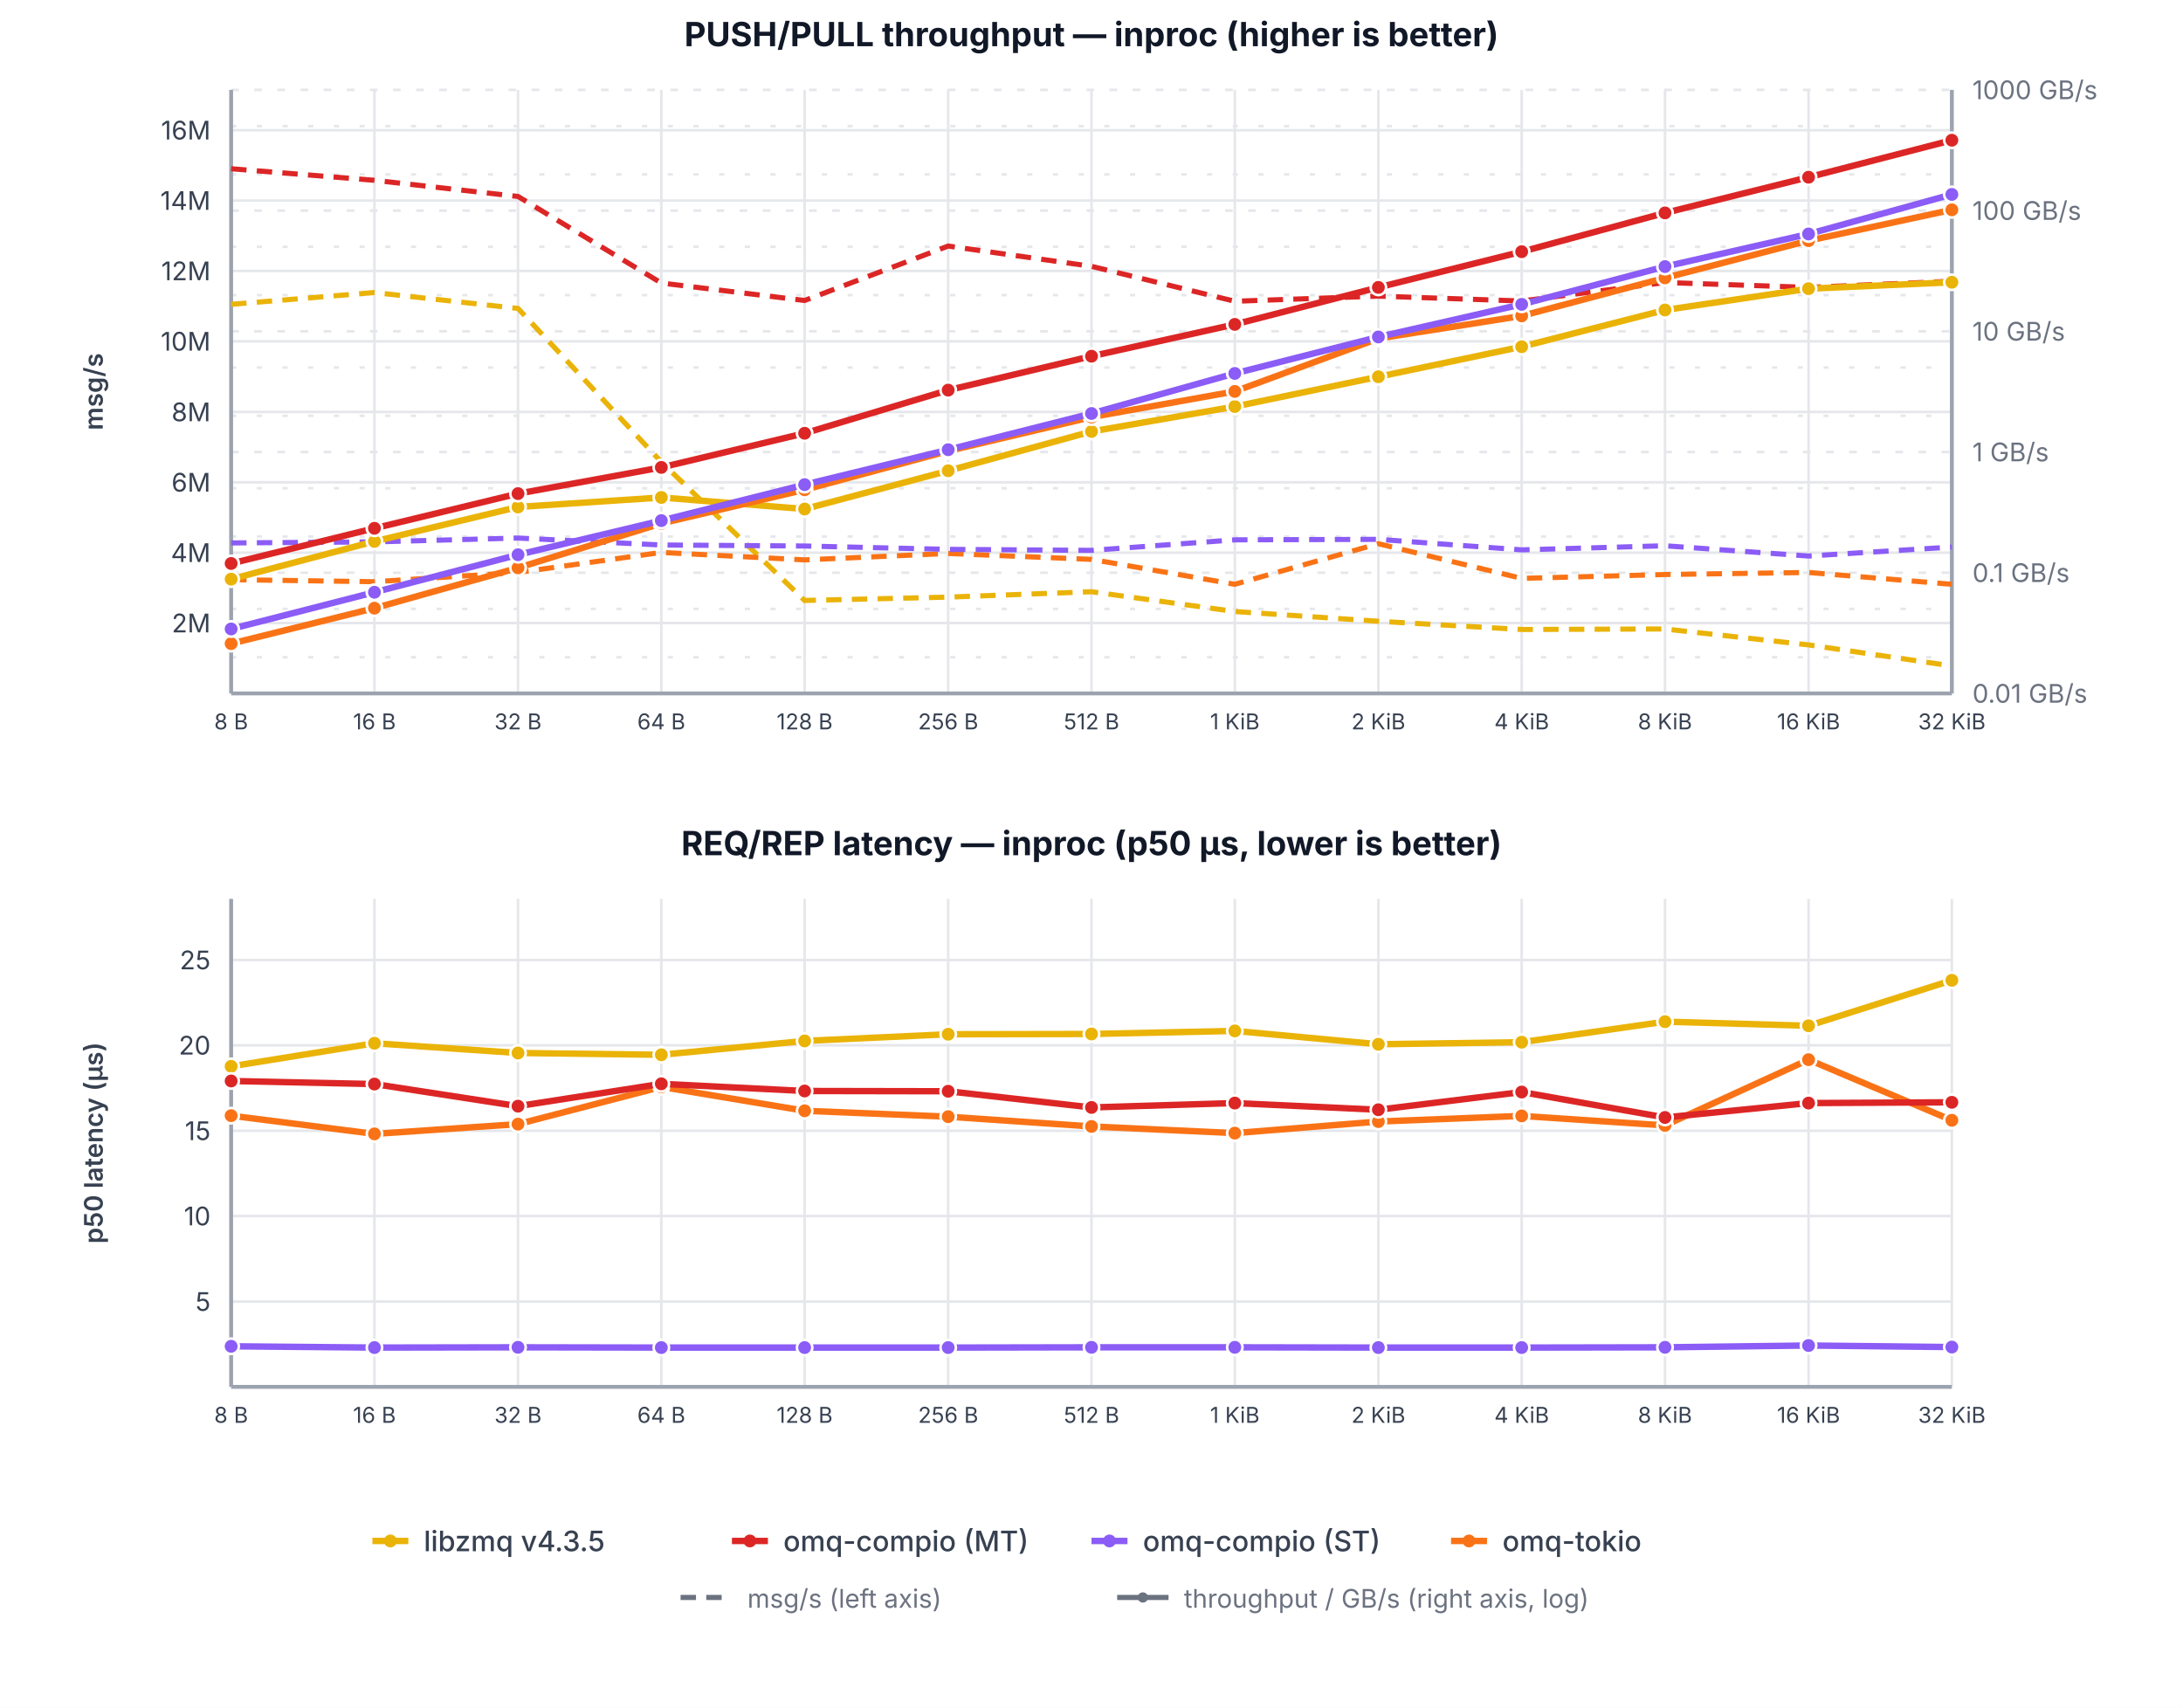
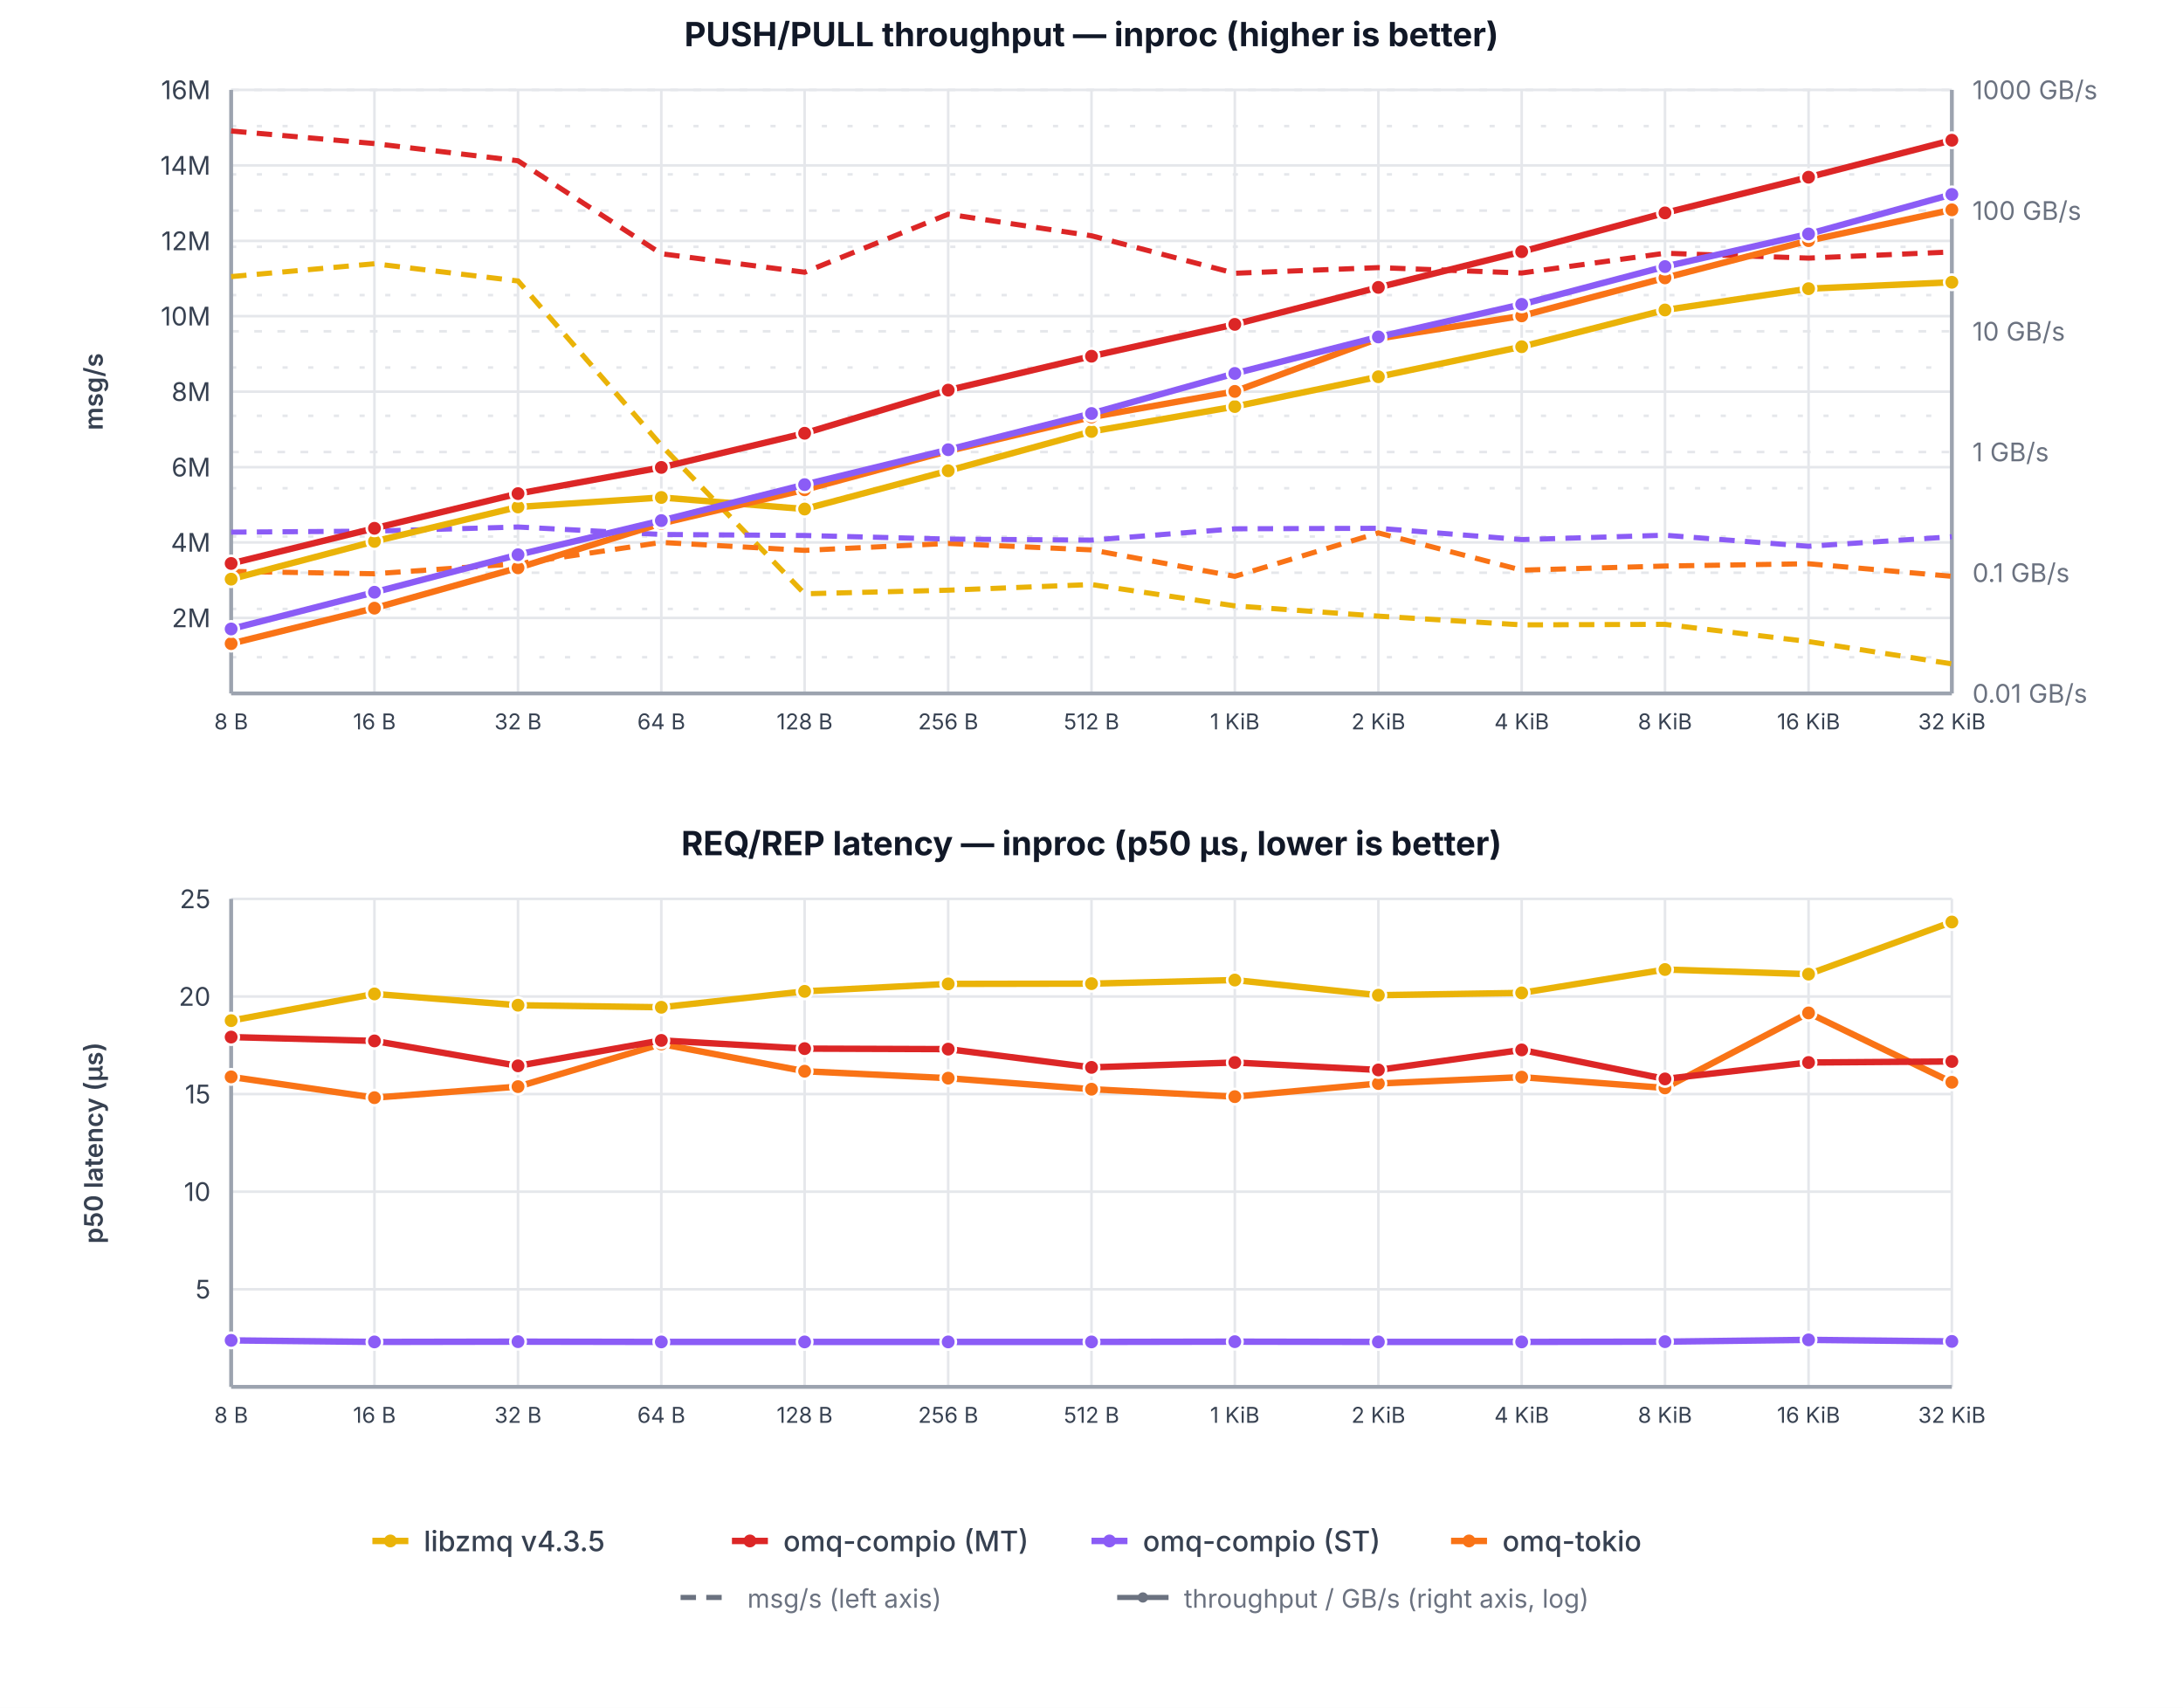
<svg xmlns="http://www.w3.org/2000/svg" viewBox="0 0 850 665" font-family="system-ui, -apple-system, sans-serif">
  <rect width="850" height="665" fill="white" />
  <text x="425.0" y="18.0" text-anchor="middle" fill="#111827" font-size="13" font-weight="700">PUSH/PULL throughput — inproc (higher is better)</text>
-   <line x1="90.0" y1="242.6" x2="760.0" y2="242.6" stroke="#e5e7eb" stroke-width="1" />
-   <text x="82.0" y="242.6" text-anchor="end" dominant-baseline="middle" fill="#374151" font-size="10">2M</text>
-   <line x1="90.0" y1="215.2" x2="760.0" y2="215.2" stroke="#e5e7eb" stroke-width="1" />
-   <text x="82.0" y="215.2" text-anchor="end" dominant-baseline="middle" fill="#374151" font-size="10">4M</text>
-   <line x1="90.0" y1="187.8" x2="760.0" y2="187.8" stroke="#e5e7eb" stroke-width="1" />
-   <text x="82.0" y="187.8" text-anchor="end" dominant-baseline="middle" fill="#374151" font-size="10">6M</text>
-   <line x1="90.0" y1="160.4" x2="760.0" y2="160.4" stroke="#e5e7eb" stroke-width="1" />
-   <text x="82.0" y="160.4" text-anchor="end" dominant-baseline="middle" fill="#374151" font-size="10">8M</text>
-   <line x1="90.0" y1="132.9" x2="760.0" y2="132.9" stroke="#e5e7eb" stroke-width="1" />
-   <text x="82.0" y="132.9" text-anchor="end" dominant-baseline="middle" fill="#374151" font-size="10">10M</text>
-   <line x1="90.0" y1="105.5" x2="760.0" y2="105.5" stroke="#e5e7eb" stroke-width="1" />
-   <text x="82.0" y="105.5" text-anchor="end" dominant-baseline="middle" fill="#374151" font-size="10">12M</text>
-   <line x1="90.0" y1="78.1" x2="760.0" y2="78.1" stroke="#e5e7eb" stroke-width="1" />
-   <text x="82.0" y="78.1" text-anchor="end" dominant-baseline="middle" fill="#374151" font-size="10">14M</text>
-   <line x1="90.0" y1="50.7" x2="760.0" y2="50.7" stroke="#e5e7eb" stroke-width="1" />
-   <text x="82.0" y="50.7" text-anchor="end" dominant-baseline="middle" fill="#374151" font-size="10">16M</text>
+   <line x1="90.0" y1="240.6" x2="760.0" y2="240.6" stroke="#e5e7eb" stroke-width="1" />
+   <text x="82.0" y="240.6" text-anchor="end" dominant-baseline="middle" fill="#374151" font-size="10">2M</text>
+   <line x1="90.0" y1="211.2" x2="760.0" y2="211.2" stroke="#e5e7eb" stroke-width="1" />
+   <text x="82.0" y="211.2" text-anchor="end" dominant-baseline="middle" fill="#374151" font-size="10">4M</text>
+   <line x1="90.0" y1="181.9" x2="760.0" y2="181.9" stroke="#e5e7eb" stroke-width="1" />
+   <text x="82.0" y="181.9" text-anchor="end" dominant-baseline="middle" fill="#374151" font-size="10">6M</text>
+   <line x1="90.0" y1="152.5" x2="760.0" y2="152.5" stroke="#e5e7eb" stroke-width="1" />
+   <text x="82.0" y="152.5" text-anchor="end" dominant-baseline="middle" fill="#374151" font-size="10">8M</text>
+   <line x1="90.0" y1="123.1" x2="760.0" y2="123.1" stroke="#e5e7eb" stroke-width="1" />
+   <text x="82.0" y="123.1" text-anchor="end" dominant-baseline="middle" fill="#374151" font-size="10">10M</text>
+   <line x1="90.0" y1="93.8" x2="760.0" y2="93.8" stroke="#e5e7eb" stroke-width="1" />
+   <text x="82.0" y="93.8" text-anchor="end" dominant-baseline="middle" fill="#374151" font-size="10">12M</text>
+   <line x1="90.0" y1="64.4" x2="760.0" y2="64.4" stroke="#e5e7eb" stroke-width="1" />
+   <text x="82.0" y="64.4" text-anchor="end" dominant-baseline="middle" fill="#374151" font-size="10">14M</text>
+   <line x1="90.0" y1="35.0" x2="760.0" y2="35.0" stroke="#e5e7eb" stroke-width="1" />
+   <text x="82.0" y="35.0" text-anchor="end" dominant-baseline="middle" fill="#374151" font-size="10">16M</text>
  <line x1="90.0" y1="270.0" x2="760.0" y2="270.0" stroke="#e5e7eb" stroke-width="1" stroke-dasharray="3,6" />
  <text x="768.0" y="270.0" text-anchor="start" dominant-baseline="middle" fill="#6b7280" font-size="10">0.01 GB/s</text>
  <line x1="90.0" y1="255.9" x2="760.0" y2="255.9" stroke="#e5e7eb" stroke-width="1" stroke-dasharray="2,8" />
  <line x1="90.0" y1="237.1" x2="760.0" y2="237.1" stroke="#e5e7eb" stroke-width="1" stroke-dasharray="2,8" />
  <line x1="90.0" y1="223.0" x2="760.0" y2="223.0" stroke="#e5e7eb" stroke-width="1" stroke-dasharray="3,6" />
  <text x="768.0" y="223.0" text-anchor="start" dominant-baseline="middle" fill="#6b7280" font-size="10">0.1 GB/s</text>
  <line x1="90.0" y1="208.9" x2="760.0" y2="208.9" stroke="#e5e7eb" stroke-width="1" stroke-dasharray="2,8" />
  <line x1="90.0" y1="190.1" x2="760.0" y2="190.1" stroke="#e5e7eb" stroke-width="1" stroke-dasharray="2,8" />
  <line x1="90.0" y1="176.0" x2="760.0" y2="176.0" stroke="#e5e7eb" stroke-width="1" stroke-dasharray="3,6" />
  <text x="768.0" y="176.0" text-anchor="start" dominant-baseline="middle" fill="#6b7280" font-size="10">1 GB/s</text>
  <line x1="90.0" y1="161.9" x2="760.0" y2="161.9" stroke="#e5e7eb" stroke-width="1" stroke-dasharray="2,8" />
  <line x1="90.0" y1="143.1" x2="760.0" y2="143.1" stroke="#e5e7eb" stroke-width="1" stroke-dasharray="2,8" />
  <line x1="90.0" y1="129.0" x2="760.0" y2="129.0" stroke="#e5e7eb" stroke-width="1" stroke-dasharray="3,6" />
  <text x="768.0" y="129.0" text-anchor="start" dominant-baseline="middle" fill="#6b7280" font-size="10">10 GB/s</text>
  <line x1="90.0" y1="114.9" x2="760.0" y2="114.9" stroke="#e5e7eb" stroke-width="1" stroke-dasharray="2,8" />
  <line x1="90.0" y1="96.1" x2="760.0" y2="96.1" stroke="#e5e7eb" stroke-width="1" stroke-dasharray="2,8" />
  <line x1="90.0" y1="82.0" x2="760.0" y2="82.0" stroke="#e5e7eb" stroke-width="1" stroke-dasharray="3,6" />
  <text x="768.0" y="82.0" text-anchor="start" dominant-baseline="middle" fill="#6b7280" font-size="10">100 GB/s</text>
  <line x1="90.0" y1="67.9" x2="760.0" y2="67.9" stroke="#e5e7eb" stroke-width="1" stroke-dasharray="2,8" />
  <line x1="90.0" y1="49.1" x2="760.0" y2="49.1" stroke="#e5e7eb" stroke-width="1" stroke-dasharray="2,8" />
  <line x1="90.0" y1="35.0" x2="760.0" y2="35.0" stroke="#e5e7eb" stroke-width="1" stroke-dasharray="3,6" />
  <text x="768.0" y="35.0" text-anchor="start" dominant-baseline="middle" fill="#6b7280" font-size="10">1000 GB/s</text>
  <line x1="90.0" y1="35.0" x2="90.0" y2="270.0" stroke="#e5e7eb" stroke-width="1" />
  <line x1="145.8" y1="35.0" x2="145.8" y2="270.0" stroke="#e5e7eb" stroke-width="1" />
  <line x1="201.7" y1="35.0" x2="201.7" y2="270.0" stroke="#e5e7eb" stroke-width="1" />
  <line x1="257.5" y1="35.0" x2="257.5" y2="270.0" stroke="#e5e7eb" stroke-width="1" />
  <line x1="313.3" y1="35.0" x2="313.3" y2="270.0" stroke="#e5e7eb" stroke-width="1" />
  <line x1="369.2" y1="35.0" x2="369.2" y2="270.0" stroke="#e5e7eb" stroke-width="1" />
  <line x1="425.0" y1="35.0" x2="425.0" y2="270.0" stroke="#e5e7eb" stroke-width="1" />
  <line x1="480.8" y1="35.0" x2="480.8" y2="270.0" stroke="#e5e7eb" stroke-width="1" />
  <line x1="536.7" y1="35.0" x2="536.7" y2="270.0" stroke="#e5e7eb" stroke-width="1" />
  <line x1="592.5" y1="35.0" x2="592.5" y2="270.0" stroke="#e5e7eb" stroke-width="1" />
  <line x1="648.3" y1="35.0" x2="648.3" y2="270.0" stroke="#e5e7eb" stroke-width="1" />
  <line x1="704.2" y1="35.0" x2="704.2" y2="270.0" stroke="#e5e7eb" stroke-width="1" />
  <line x1="760.0" y1="35.0" x2="760.0" y2="270.0" stroke="#e5e7eb" stroke-width="1" />
  <line x1="90.0" y1="35.0" x2="90.0" y2="270.0" stroke="#9ca3af" stroke-width="1.5" />
  <line x1="760.0" y1="35.0" x2="760.0" y2="270.0" stroke="#9ca3af" stroke-width="1.5" />
  <line x1="90.0" y1="270.0" x2="760.0" y2="270.0" stroke="#9ca3af" stroke-width="1.5" />
  <text x="40.0" y="152.5" text-anchor="middle" fill="#374151" font-size="10" font-weight="600" transform="rotate(-90,40.0,152.5)">msg/s</text>
-   <polyline points="90.0,118.5 145.8,113.9 201.7,120.1 257.5,179.9 313.3,233.8 369.2,232.5 425.0,230.4 480.8,238.1 536.7,241.9 592.5,245.1 648.3,244.9 704.2,251.1 760.0,259.3" fill="none" stroke="#eab308" stroke-width="2" stroke-dasharray="6,4" />
-   <polyline points="90.0,225.7 145.8,226.5 201.7,222.9 257.5,215.1 313.3,218.0 369.2,215.5 425.0,217.8 480.8,227.5 536.7,211.7 592.5,225.2 648.3,223.7 704.2,222.9 760.0,227.5" fill="none" stroke="#f97316" stroke-width="2" stroke-dasharray="6,4" />
-   <polyline points="90.0,211.4 145.8,211.0 201.7,209.5 257.5,212.2 313.3,212.6 369.2,213.9 425.0,214.3 480.8,210.2 536.7,210.0 592.5,214.1 648.3,212.5 704.2,216.5 760.0,213.0" fill="none" stroke="#8b5cf6" stroke-width="2" stroke-dasharray="6,4" />
-   <polyline points="90.0,65.7 145.8,70.2 201.7,76.5 257.5,110.2 313.3,117.0 369.2,95.8 425.0,103.7 480.8,117.3 536.7,115.3 592.5,117.2 648.3,110.0 704.2,111.9 760.0,109.5" fill="none" stroke="#dc2626" stroke-width="2" stroke-dasharray="6,4" />
+   <polyline points="90.0,107.7 145.8,102.7 201.7,109.4 257.5,173.4 313.3,231.2 369.2,229.8 425.0,227.6 480.8,235.9 536.7,239.9 592.5,243.3 648.3,243.1 704.2,249.8 760.0,258.5" fill="none" stroke="#eab308" stroke-width="2" stroke-dasharray="6,4" />
+   <polyline points="90.0,222.5 145.8,223.4 201.7,219.5 257.5,211.2 313.3,214.3 369.2,211.6 425.0,214.1 480.8,224.4 536.7,207.5 592.5,222.0 648.3,220.4 704.2,219.5 760.0,224.4" fill="none" stroke="#f97316" stroke-width="2" stroke-dasharray="6,4" />
+   <polyline points="90.0,207.2 145.8,206.8 201.7,205.2 257.5,208.1 313.3,208.5 369.2,209.9 425.0,210.3 480.8,205.9 536.7,205.7 592.5,210.1 648.3,208.4 704.2,212.7 760.0,209.0" fill="none" stroke="#8b5cf6" stroke-width="2" stroke-dasharray="6,4" />
+   <polyline points="90.0,51.0 145.8,55.9 201.7,62.6 257.5,98.8 313.3,106.0 369.2,83.4 425.0,91.8 480.8,106.4 536.7,104.2 592.5,106.3 648.3,98.6 704.2,100.5 760.0,98.1" fill="none" stroke="#dc2626" stroke-width="2" stroke-dasharray="6,4" />
  <polyline points="90.0,225.5 145.8,210.8 201.7,197.4 257.5,193.7 313.3,198.2 369.2,183.3 425.0,168.0 480.8,158.3 536.7,146.7 592.5,135.0 648.3,120.7 704.2,112.4 760.0,109.9" fill="none" stroke="#eab308" stroke-width="2.5" stroke-linecap="round" stroke-linejoin="round" />
  <circle cx="90.0" cy="225.5" r="3" fill="#eab308" stroke="white" stroke-width="1" />
  <circle cx="145.8" cy="210.8" r="3" fill="#eab308" stroke="white" stroke-width="1" />
  <circle cx="201.7" cy="197.4" r="3" fill="#eab308" stroke="white" stroke-width="1" />
  <circle cx="257.5" cy="193.7" r="3" fill="#eab308" stroke="white" stroke-width="1" />
  <circle cx="313.3" cy="198.2" r="3" fill="#eab308" stroke="white" stroke-width="1" />
  <circle cx="369.2" cy="183.3" r="3" fill="#eab308" stroke="white" stroke-width="1" />
  <circle cx="425.0" cy="168.0" r="3" fill="#eab308" stroke="white" stroke-width="1" />
  <circle cx="480.8" cy="158.3" r="3" fill="#eab308" stroke="white" stroke-width="1" />
  <circle cx="536.7" cy="146.7" r="3" fill="#eab308" stroke="white" stroke-width="1" />
  <circle cx="592.5" cy="135.0" r="3" fill="#eab308" stroke="white" stroke-width="1" />
  <circle cx="648.3" cy="120.7" r="3" fill="#eab308" stroke="white" stroke-width="1" />
  <circle cx="704.2" cy="112.4" r="3" fill="#eab308" stroke="white" stroke-width="1" />
  <circle cx="760.0" cy="109.9" r="3" fill="#eab308" stroke="white" stroke-width="1" />
  <polyline points="90.0,250.6 145.8,236.8 201.7,221.1 257.5,203.8 313.3,190.7 369.2,175.6 425.0,162.4 480.8,152.4 536.7,131.8 592.5,123.0 648.3,108.2 704.2,93.7 760.0,81.7" fill="none" stroke="#f97316" stroke-width="2.5" stroke-linecap="round" stroke-linejoin="round" />
  <circle cx="90.0" cy="250.6" r="3" fill="#f97316" stroke="white" stroke-width="1" />
  <circle cx="145.8" cy="236.8" r="3" fill="#f97316" stroke="white" stroke-width="1" />
  <circle cx="201.7" cy="221.1" r="3" fill="#f97316" stroke="white" stroke-width="1" />
  <circle cx="257.5" cy="203.8" r="3" fill="#f97316" stroke="white" stroke-width="1" />
  <circle cx="313.3" cy="190.7" r="3" fill="#f97316" stroke="white" stroke-width="1" />
  <circle cx="369.2" cy="175.6" r="3" fill="#f97316" stroke="white" stroke-width="1" />
  <circle cx="425.0" cy="162.4" r="3" fill="#f97316" stroke="white" stroke-width="1" />
  <circle cx="480.8" cy="152.4" r="3" fill="#f97316" stroke="white" stroke-width="1" />
  <circle cx="536.7" cy="131.8" r="3" fill="#f97316" stroke="white" stroke-width="1" />
  <circle cx="592.5" cy="123.0" r="3" fill="#f97316" stroke="white" stroke-width="1" />
  <circle cx="648.3" cy="108.2" r="3" fill="#f97316" stroke="white" stroke-width="1" />
  <circle cx="704.2" cy="93.7" r="3" fill="#f97316" stroke="white" stroke-width="1" />
  <circle cx="760.0" cy="81.7" r="3" fill="#f97316" stroke="white" stroke-width="1" />
  <polyline points="90.0,244.9 145.8,230.6 201.7,216.0 257.5,202.7 313.3,188.7 369.2,175.1 425.0,161.0 480.8,145.4 536.7,131.2 592.5,118.5 648.3,103.8 704.2,91.1 760.0,75.7" fill="none" stroke="#8b5cf6" stroke-width="2.5" stroke-linecap="round" stroke-linejoin="round" />
  <circle cx="90.0" cy="244.9" r="3" fill="#8b5cf6" stroke="white" stroke-width="1" />
  <circle cx="145.8" cy="230.6" r="3" fill="#8b5cf6" stroke="white" stroke-width="1" />
  <circle cx="201.7" cy="216.0" r="3" fill="#8b5cf6" stroke="white" stroke-width="1" />
  <circle cx="257.5" cy="202.7" r="3" fill="#8b5cf6" stroke="white" stroke-width="1" />
  <circle cx="313.3" cy="188.7" r="3" fill="#8b5cf6" stroke="white" stroke-width="1" />
  <circle cx="369.2" cy="175.1" r="3" fill="#8b5cf6" stroke="white" stroke-width="1" />
  <circle cx="425.0" cy="161.0" r="3" fill="#8b5cf6" stroke="white" stroke-width="1" />
  <circle cx="480.8" cy="145.4" r="3" fill="#8b5cf6" stroke="white" stroke-width="1" />
  <circle cx="536.7" cy="131.2" r="3" fill="#8b5cf6" stroke="white" stroke-width="1" />
  <circle cx="592.5" cy="118.5" r="3" fill="#8b5cf6" stroke="white" stroke-width="1" />
  <circle cx="648.3" cy="103.8" r="3" fill="#8b5cf6" stroke="white" stroke-width="1" />
  <circle cx="704.2" cy="91.1" r="3" fill="#8b5cf6" stroke="white" stroke-width="1" />
  <circle cx="760.0" cy="75.7" r="3" fill="#8b5cf6" stroke="white" stroke-width="1" />
  <polyline points="90.0,219.4 145.8,205.7 201.7,192.2 257.5,182.0 313.3,168.7 369.2,151.9 425.0,138.7 480.8,126.3 536.7,111.9 592.5,98.0 648.3,82.9 704.2,69.0 760.0,54.6" fill="none" stroke="#dc2626" stroke-width="2.5" stroke-linecap="round" stroke-linejoin="round" />
  <circle cx="90.0" cy="219.4" r="3" fill="#dc2626" stroke="white" stroke-width="1" />
  <circle cx="145.8" cy="205.7" r="3" fill="#dc2626" stroke="white" stroke-width="1" />
  <circle cx="201.7" cy="192.2" r="3" fill="#dc2626" stroke="white" stroke-width="1" />
  <circle cx="257.5" cy="182.0" r="3" fill="#dc2626" stroke="white" stroke-width="1" />
  <circle cx="313.3" cy="168.7" r="3" fill="#dc2626" stroke="white" stroke-width="1" />
  <circle cx="369.2" cy="151.9" r="3" fill="#dc2626" stroke="white" stroke-width="1" />
  <circle cx="425.0" cy="138.7" r="3" fill="#dc2626" stroke="white" stroke-width="1" />
  <circle cx="480.8" cy="126.3" r="3" fill="#dc2626" stroke="white" stroke-width="1" />
  <circle cx="536.7" cy="111.9" r="3" fill="#dc2626" stroke="white" stroke-width="1" />
  <circle cx="592.5" cy="98.0" r="3" fill="#dc2626" stroke="white" stroke-width="1" />
  <circle cx="648.3" cy="82.9" r="3" fill="#dc2626" stroke="white" stroke-width="1" />
  <circle cx="704.2" cy="69.0" r="3" fill="#dc2626" stroke="white" stroke-width="1" />
  <circle cx="760.0" cy="54.6" r="3" fill="#dc2626" stroke="white" stroke-width="1" />
  <text x="90.0" y="284.0" text-anchor="middle" fill="#374151" font-size="8.5">8 B</text>
  <text x="145.8" y="284.0" text-anchor="middle" fill="#374151" font-size="8.5">16 B</text>
  <text x="201.7" y="284.0" text-anchor="middle" fill="#374151" font-size="8.5">32 B</text>
  <text x="257.5" y="284.0" text-anchor="middle" fill="#374151" font-size="8.5">64 B</text>
  <text x="313.3" y="284.0" text-anchor="middle" fill="#374151" font-size="8.5">128 B</text>
  <text x="369.2" y="284.0" text-anchor="middle" fill="#374151" font-size="8.5">256 B</text>
  <text x="425.0" y="284.0" text-anchor="middle" fill="#374151" font-size="8.5">512 B</text>
  <text x="480.8" y="284.0" text-anchor="middle" fill="#374151" font-size="8.5">1 KiB</text>
  <text x="536.7" y="284.0" text-anchor="middle" fill="#374151" font-size="8.5">2 KiB</text>
  <text x="592.5" y="284.0" text-anchor="middle" fill="#374151" font-size="8.5">4 KiB</text>
  <text x="648.3" y="284.0" text-anchor="middle" fill="#374151" font-size="8.5">8 KiB</text>
  <text x="704.2" y="284.0" text-anchor="middle" fill="#374151" font-size="8.5">16 KiB</text>
  <text x="760.0" y="284.0" text-anchor="middle" fill="#374151" font-size="8.5">32 KiB</text>
  <text x="425.0" y="333.0" text-anchor="middle" fill="#111827" font-size="13" font-weight="700">REQ/REP latency — inproc (p50 µs, lower is better)</text>
-   <line x1="90.0" y1="506.8" x2="760.0" y2="506.8" stroke="#e5e7eb" stroke-width="1" />
-   <text x="82.0" y="506.8" text-anchor="end" dominant-baseline="middle" fill="#374151" font-size="10">5</text>
-   <line x1="90.0" y1="473.5" x2="760.0" y2="473.5" stroke="#e5e7eb" stroke-width="1" />
-   <text x="82.0" y="473.5" text-anchor="end" dominant-baseline="middle" fill="#374151" font-size="10">10</text>
-   <line x1="90.0" y1="440.3" x2="760.0" y2="440.3" stroke="#e5e7eb" stroke-width="1" />
-   <text x="82.0" y="440.3" text-anchor="end" dominant-baseline="middle" fill="#374151" font-size="10">15</text>
-   <line x1="90.0" y1="407.0" x2="760.0" y2="407.0" stroke="#e5e7eb" stroke-width="1" />
-   <text x="82.0" y="407.0" text-anchor="end" dominant-baseline="middle" fill="#374151" font-size="10">20</text>
-   <line x1="90.0" y1="373.8" x2="760.0" y2="373.8" stroke="#e5e7eb" stroke-width="1" />
-   <text x="82.0" y="373.8" text-anchor="end" dominant-baseline="middle" fill="#374151" font-size="10">25</text>
+   <line x1="90.0" y1="502.0" x2="760.0" y2="502.0" stroke="#e5e7eb" stroke-width="1" />
+   <text x="82.0" y="502.0" text-anchor="end" dominant-baseline="middle" fill="#374151" font-size="10">5</text>
+   <line x1="90.0" y1="464.0" x2="760.0" y2="464.0" stroke="#e5e7eb" stroke-width="1" />
+   <text x="82.0" y="464.0" text-anchor="end" dominant-baseline="middle" fill="#374151" font-size="10">10</text>
+   <line x1="90.0" y1="426.0" x2="760.0" y2="426.0" stroke="#e5e7eb" stroke-width="1" />
+   <text x="82.0" y="426.0" text-anchor="end" dominant-baseline="middle" fill="#374151" font-size="10">15</text>
+   <line x1="90.0" y1="388.0" x2="760.0" y2="388.0" stroke="#e5e7eb" stroke-width="1" />
+   <text x="82.0" y="388.0" text-anchor="end" dominant-baseline="middle" fill="#374151" font-size="10">20</text>
+   <line x1="90.0" y1="350.0" x2="760.0" y2="350.0" stroke="#e5e7eb" stroke-width="1" />
+   <text x="82.0" y="350.0" text-anchor="end" dominant-baseline="middle" fill="#374151" font-size="10">25</text>
  <line x1="90.0" y1="350.0" x2="90.0" y2="540.0" stroke="#e5e7eb" stroke-width="1" />
  <line x1="145.8" y1="350.0" x2="145.8" y2="540.0" stroke="#e5e7eb" stroke-width="1" />
  <line x1="201.7" y1="350.0" x2="201.7" y2="540.0" stroke="#e5e7eb" stroke-width="1" />
  <line x1="257.5" y1="350.0" x2="257.5" y2="540.0" stroke="#e5e7eb" stroke-width="1" />
  <line x1="313.3" y1="350.0" x2="313.3" y2="540.0" stroke="#e5e7eb" stroke-width="1" />
  <line x1="369.2" y1="350.0" x2="369.2" y2="540.0" stroke="#e5e7eb" stroke-width="1" />
  <line x1="425.0" y1="350.0" x2="425.0" y2="540.0" stroke="#e5e7eb" stroke-width="1" />
  <line x1="480.8" y1="350.0" x2="480.8" y2="540.0" stroke="#e5e7eb" stroke-width="1" />
  <line x1="536.7" y1="350.0" x2="536.7" y2="540.0" stroke="#e5e7eb" stroke-width="1" />
  <line x1="592.5" y1="350.0" x2="592.5" y2="540.0" stroke="#e5e7eb" stroke-width="1" />
  <line x1="648.3" y1="350.0" x2="648.3" y2="540.0" stroke="#e5e7eb" stroke-width="1" />
  <line x1="704.2" y1="350.0" x2="704.2" y2="540.0" stroke="#e5e7eb" stroke-width="1" />
  <line x1="760.0" y1="350.0" x2="760.0" y2="540.0" stroke="#e5e7eb" stroke-width="1" />
  <line x1="90.0" y1="350.0" x2="90.0" y2="540.0" stroke="#9ca3af" stroke-width="1.5" />
  <line x1="90.0" y1="540.0" x2="760.0" y2="540.0" stroke="#9ca3af" stroke-width="1.5" />
  <text x="40.0" y="445.0" text-anchor="middle" fill="#374151" font-size="10" font-weight="600" transform="rotate(-90,40.0,445.0)">p50 latency (µs)</text>
-   <polyline points="90.0,415.2 145.8,406.2 201.7,410.0 257.5,410.7 313.3,405.3 369.2,402.7 425.0,402.6 480.8,401.4 536.7,406.6 592.5,405.8 648.3,397.8 704.2,399.4 760.0,381.7" fill="none" stroke="#eab308" stroke-width="2.5" stroke-linecap="round" stroke-linejoin="round" />
-   <circle cx="90.0" cy="415.2" r="3" fill="#eab308" stroke="white" stroke-width="1" />
-   <circle cx="145.8" cy="406.2" r="3" fill="#eab308" stroke="white" stroke-width="1" />
-   <circle cx="201.7" cy="410.0" r="3" fill="#eab308" stroke="white" stroke-width="1" />
-   <circle cx="257.5" cy="410.7" r="3" fill="#eab308" stroke="white" stroke-width="1" />
-   <circle cx="313.3" cy="405.3" r="3" fill="#eab308" stroke="white" stroke-width="1" />
-   <circle cx="369.2" cy="402.7" r="3" fill="#eab308" stroke="white" stroke-width="1" />
-   <circle cx="425.0" cy="402.6" r="3" fill="#eab308" stroke="white" stroke-width="1" />
-   <circle cx="480.8" cy="401.4" r="3" fill="#eab308" stroke="white" stroke-width="1" />
-   <circle cx="536.7" cy="406.6" r="3" fill="#eab308" stroke="white" stroke-width="1" />
-   <circle cx="592.5" cy="405.8" r="3" fill="#eab308" stroke="white" stroke-width="1" />
-   <circle cx="648.3" cy="397.8" r="3" fill="#eab308" stroke="white" stroke-width="1" />
-   <circle cx="704.2" cy="399.4" r="3" fill="#eab308" stroke="white" stroke-width="1" />
-   <circle cx="760.0" cy="381.7" r="3" fill="#eab308" stroke="white" stroke-width="1" />
-   <polyline points="90.0,434.4 145.8,441.5 201.7,437.7 257.5,423.2 313.3,432.5 369.2,434.8 425.0,438.6 480.8,441.2 536.7,436.7 592.5,434.5 648.3,438.2 704.2,412.6 760.0,436.2" fill="none" stroke="#f97316" stroke-width="2.5" stroke-linecap="round" stroke-linejoin="round" />
-   <circle cx="90.0" cy="434.4" r="3" fill="#f97316" stroke="white" stroke-width="1" />
-   <circle cx="145.8" cy="441.5" r="3" fill="#f97316" stroke="white" stroke-width="1" />
-   <circle cx="201.7" cy="437.7" r="3" fill="#f97316" stroke="white" stroke-width="1" />
-   <circle cx="257.5" cy="423.2" r="3" fill="#f97316" stroke="white" stroke-width="1" />
-   <circle cx="313.3" cy="432.5" r="3" fill="#f97316" stroke="white" stroke-width="1" />
-   <circle cx="369.2" cy="434.8" r="3" fill="#f97316" stroke="white" stroke-width="1" />
-   <circle cx="425.0" cy="438.6" r="3" fill="#f97316" stroke="white" stroke-width="1" />
-   <circle cx="480.8" cy="441.2" r="3" fill="#f97316" stroke="white" stroke-width="1" />
-   <circle cx="536.7" cy="436.7" r="3" fill="#f97316" stroke="white" stroke-width="1" />
-   <circle cx="592.5" cy="434.5" r="3" fill="#f97316" stroke="white" stroke-width="1" />
-   <circle cx="648.3" cy="438.2" r="3" fill="#f97316" stroke="white" stroke-width="1" />
-   <circle cx="704.2" cy="412.6" r="3" fill="#f97316" stroke="white" stroke-width="1" />
-   <circle cx="760.0" cy="436.2" r="3" fill="#f97316" stroke="white" stroke-width="1" />
-   <polyline points="90.0,524.2 145.8,524.7 201.7,524.6 257.5,524.7 313.3,524.7 369.2,524.7 425.0,524.6 480.8,524.6 536.7,524.7 592.5,524.7 648.3,524.6 704.2,523.9 760.0,524.5" fill="none" stroke="#8b5cf6" stroke-width="2.5" stroke-linecap="round" stroke-linejoin="round" />
-   <circle cx="90.0" cy="524.2" r="3" fill="#8b5cf6" stroke="white" stroke-width="1" />
-   <circle cx="145.8" cy="524.7" r="3" fill="#8b5cf6" stroke="white" stroke-width="1" />
-   <circle cx="201.7" cy="524.6" r="3" fill="#8b5cf6" stroke="white" stroke-width="1" />
-   <circle cx="257.5" cy="524.7" r="3" fill="#8b5cf6" stroke="white" stroke-width="1" />
-   <circle cx="313.3" cy="524.7" r="3" fill="#8b5cf6" stroke="white" stroke-width="1" />
-   <circle cx="369.2" cy="524.7" r="3" fill="#8b5cf6" stroke="white" stroke-width="1" />
-   <circle cx="425.0" cy="524.6" r="3" fill="#8b5cf6" stroke="white" stroke-width="1" />
-   <circle cx="480.8" cy="524.6" r="3" fill="#8b5cf6" stroke="white" stroke-width="1" />
-   <circle cx="536.7" cy="524.7" r="3" fill="#8b5cf6" stroke="white" stroke-width="1" />
-   <circle cx="592.5" cy="524.7" r="3" fill="#8b5cf6" stroke="white" stroke-width="1" />
-   <circle cx="648.3" cy="524.6" r="3" fill="#8b5cf6" stroke="white" stroke-width="1" />
-   <circle cx="704.2" cy="523.9" r="3" fill="#8b5cf6" stroke="white" stroke-width="1" />
-   <circle cx="760.0" cy="524.5" r="3" fill="#8b5cf6" stroke="white" stroke-width="1" />
-   <polyline points="90.0,420.9 145.8,422.1 201.7,430.7 257.5,422.0 313.3,424.8 369.2,424.9 425.0,431.2 480.8,429.5 536.7,432.1 592.5,425.2 648.3,435.1 704.2,429.5 760.0,429.2" fill="none" stroke="#dc2626" stroke-width="2.5" stroke-linecap="round" stroke-linejoin="round" />
-   <circle cx="90.0" cy="420.9" r="3" fill="#dc2626" stroke="white" stroke-width="1" />
-   <circle cx="145.8" cy="422.1" r="3" fill="#dc2626" stroke="white" stroke-width="1" />
-   <circle cx="201.7" cy="430.7" r="3" fill="#dc2626" stroke="white" stroke-width="1" />
-   <circle cx="257.5" cy="422.0" r="3" fill="#dc2626" stroke="white" stroke-width="1" />
-   <circle cx="313.3" cy="424.8" r="3" fill="#dc2626" stroke="white" stroke-width="1" />
-   <circle cx="369.2" cy="424.9" r="3" fill="#dc2626" stroke="white" stroke-width="1" />
-   <circle cx="425.0" cy="431.2" r="3" fill="#dc2626" stroke="white" stroke-width="1" />
-   <circle cx="480.8" cy="429.5" r="3" fill="#dc2626" stroke="white" stroke-width="1" />
-   <circle cx="536.7" cy="432.1" r="3" fill="#dc2626" stroke="white" stroke-width="1" />
-   <circle cx="592.5" cy="425.2" r="3" fill="#dc2626" stroke="white" stroke-width="1" />
-   <circle cx="648.3" cy="435.1" r="3" fill="#dc2626" stroke="white" stroke-width="1" />
-   <circle cx="704.2" cy="429.5" r="3" fill="#dc2626" stroke="white" stroke-width="1" />
-   <circle cx="760.0" cy="429.2" r="3" fill="#dc2626" stroke="white" stroke-width="1" />
+   <polyline points="90.0,397.4 145.8,387.0 201.7,391.4 257.5,392.2 313.3,386.0 369.2,383.1 425.0,383.0 480.8,381.6 536.7,387.5 592.5,386.6 648.3,377.5 704.2,379.3 760.0,359.0" fill="none" stroke="#eab308" stroke-width="2.5" stroke-linecap="round" stroke-linejoin="round" />
+   <circle cx="90.0" cy="397.4" r="3" fill="#eab308" stroke="white" stroke-width="1" />
+   <circle cx="145.8" cy="387.0" r="3" fill="#eab308" stroke="white" stroke-width="1" />
+   <circle cx="201.7" cy="391.4" r="3" fill="#eab308" stroke="white" stroke-width="1" />
+   <circle cx="257.5" cy="392.2" r="3" fill="#eab308" stroke="white" stroke-width="1" />
+   <circle cx="313.3" cy="386.0" r="3" fill="#eab308" stroke="white" stroke-width="1" />
+   <circle cx="369.2" cy="383.1" r="3" fill="#eab308" stroke="white" stroke-width="1" />
+   <circle cx="425.0" cy="383.0" r="3" fill="#eab308" stroke="white" stroke-width="1" />
+   <circle cx="480.8" cy="381.6" r="3" fill="#eab308" stroke="white" stroke-width="1" />
+   <circle cx="536.7" cy="387.5" r="3" fill="#eab308" stroke="white" stroke-width="1" />
+   <circle cx="592.5" cy="386.6" r="3" fill="#eab308" stroke="white" stroke-width="1" />
+   <circle cx="648.3" cy="377.5" r="3" fill="#eab308" stroke="white" stroke-width="1" />
+   <circle cx="704.2" cy="379.3" r="3" fill="#eab308" stroke="white" stroke-width="1" />
+   <circle cx="760.0" cy="359.0" r="3" fill="#eab308" stroke="white" stroke-width="1" />
+   <polyline points="90.0,419.3 145.8,427.4 201.7,423.1 257.5,406.5 313.3,417.1 369.2,419.8 425.0,424.1 480.8,427.0 536.7,421.9 592.5,419.4 648.3,423.6 704.2,394.4 760.0,421.4" fill="none" stroke="#f97316" stroke-width="2.5" stroke-linecap="round" stroke-linejoin="round" />
+   <circle cx="90.0" cy="419.3" r="3" fill="#f97316" stroke="white" stroke-width="1" />
+   <circle cx="145.8" cy="427.4" r="3" fill="#f97316" stroke="white" stroke-width="1" />
+   <circle cx="201.7" cy="423.1" r="3" fill="#f97316" stroke="white" stroke-width="1" />
+   <circle cx="257.5" cy="406.5" r="3" fill="#f97316" stroke="white" stroke-width="1" />
+   <circle cx="313.3" cy="417.1" r="3" fill="#f97316" stroke="white" stroke-width="1" />
+   <circle cx="369.2" cy="419.8" r="3" fill="#f97316" stroke="white" stroke-width="1" />
+   <circle cx="425.0" cy="424.1" r="3" fill="#f97316" stroke="white" stroke-width="1" />
+   <circle cx="480.8" cy="427.0" r="3" fill="#f97316" stroke="white" stroke-width="1" />
+   <circle cx="536.7" cy="421.9" r="3" fill="#f97316" stroke="white" stroke-width="1" />
+   <circle cx="592.5" cy="419.4" r="3" fill="#f97316" stroke="white" stroke-width="1" />
+   <circle cx="648.3" cy="423.6" r="3" fill="#f97316" stroke="white" stroke-width="1" />
+   <circle cx="704.2" cy="394.4" r="3" fill="#f97316" stroke="white" stroke-width="1" />
+   <circle cx="760.0" cy="421.4" r="3" fill="#f97316" stroke="white" stroke-width="1" />
+   <polyline points="90.0,521.9 145.8,522.5 201.7,522.4 257.5,522.5 313.3,522.5 369.2,522.5 425.0,522.5 480.8,522.4 536.7,522.5 592.5,522.5 648.3,522.4 704.2,521.7 760.0,522.3" fill="none" stroke="#8b5cf6" stroke-width="2.5" stroke-linecap="round" stroke-linejoin="round" />
+   <circle cx="90.0" cy="521.9" r="3" fill="#8b5cf6" stroke="white" stroke-width="1" />
+   <circle cx="145.8" cy="522.5" r="3" fill="#8b5cf6" stroke="white" stroke-width="1" />
+   <circle cx="201.7" cy="522.4" r="3" fill="#8b5cf6" stroke="white" stroke-width="1" />
+   <circle cx="257.5" cy="522.5" r="3" fill="#8b5cf6" stroke="white" stroke-width="1" />
+   <circle cx="313.3" cy="522.5" r="3" fill="#8b5cf6" stroke="white" stroke-width="1" />
+   <circle cx="369.2" cy="522.5" r="3" fill="#8b5cf6" stroke="white" stroke-width="1" />
+   <circle cx="425.0" cy="522.5" r="3" fill="#8b5cf6" stroke="white" stroke-width="1" />
+   <circle cx="480.8" cy="522.4" r="3" fill="#8b5cf6" stroke="white" stroke-width="1" />
+   <circle cx="536.7" cy="522.5" r="3" fill="#8b5cf6" stroke="white" stroke-width="1" />
+   <circle cx="592.5" cy="522.5" r="3" fill="#8b5cf6" stroke="white" stroke-width="1" />
+   <circle cx="648.3" cy="522.4" r="3" fill="#8b5cf6" stroke="white" stroke-width="1" />
+   <circle cx="704.2" cy="521.7" r="3" fill="#8b5cf6" stroke="white" stroke-width="1" />
+   <circle cx="760.0" cy="522.3" r="3" fill="#8b5cf6" stroke="white" stroke-width="1" />
+   <polyline points="90.0,403.8 145.8,405.3 201.7,415.0 257.5,405.1 313.3,408.3 369.2,408.5 425.0,415.6 480.8,413.7 536.7,416.6 592.5,408.8 648.3,420.1 704.2,413.7 760.0,413.3" fill="none" stroke="#dc2626" stroke-width="2.5" stroke-linecap="round" stroke-linejoin="round" />
+   <circle cx="90.0" cy="403.8" r="3" fill="#dc2626" stroke="white" stroke-width="1" />
+   <circle cx="145.8" cy="405.3" r="3" fill="#dc2626" stroke="white" stroke-width="1" />
+   <circle cx="201.7" cy="415.0" r="3" fill="#dc2626" stroke="white" stroke-width="1" />
+   <circle cx="257.5" cy="405.1" r="3" fill="#dc2626" stroke="white" stroke-width="1" />
+   <circle cx="313.3" cy="408.3" r="3" fill="#dc2626" stroke="white" stroke-width="1" />
+   <circle cx="369.2" cy="408.5" r="3" fill="#dc2626" stroke="white" stroke-width="1" />
+   <circle cx="425.0" cy="415.6" r="3" fill="#dc2626" stroke="white" stroke-width="1" />
+   <circle cx="480.8" cy="413.7" r="3" fill="#dc2626" stroke="white" stroke-width="1" />
+   <circle cx="536.7" cy="416.6" r="3" fill="#dc2626" stroke="white" stroke-width="1" />
+   <circle cx="592.5" cy="408.8" r="3" fill="#dc2626" stroke="white" stroke-width="1" />
+   <circle cx="648.3" cy="420.1" r="3" fill="#dc2626" stroke="white" stroke-width="1" />
+   <circle cx="704.2" cy="413.7" r="3" fill="#dc2626" stroke="white" stroke-width="1" />
+   <circle cx="760.0" cy="413.3" r="3" fill="#dc2626" stroke="white" stroke-width="1" />
  <text x="90.0" y="554.0" text-anchor="middle" fill="#374151" font-size="8.5">8 B</text>
  <text x="145.8" y="554.0" text-anchor="middle" fill="#374151" font-size="8.5">16 B</text>
  <text x="201.7" y="554.0" text-anchor="middle" fill="#374151" font-size="8.5">32 B</text>
  <text x="257.5" y="554.0" text-anchor="middle" fill="#374151" font-size="8.5">64 B</text>
  <text x="313.3" y="554.0" text-anchor="middle" fill="#374151" font-size="8.5">128 B</text>
  <text x="369.2" y="554.0" text-anchor="middle" fill="#374151" font-size="8.5">256 B</text>
  <text x="425.0" y="554.0" text-anchor="middle" fill="#374151" font-size="8.5">512 B</text>
  <text x="480.8" y="554.0" text-anchor="middle" fill="#374151" font-size="8.5">1 KiB</text>
  <text x="536.7" y="554.0" text-anchor="middle" fill="#374151" font-size="8.5">2 KiB</text>
  <text x="592.5" y="554.0" text-anchor="middle" fill="#374151" font-size="8.5">4 KiB</text>
  <text x="648.3" y="554.0" text-anchor="middle" fill="#374151" font-size="8.5">8 KiB</text>
  <text x="704.2" y="554.0" text-anchor="middle" fill="#374151" font-size="8.5">16 KiB</text>
  <text x="760.0" y="554.0" text-anchor="middle" fill="#374151" font-size="8.5">32 KiB</text>
  <line x1="145" y1="600" x2="159" y2="600" stroke="#eab308" stroke-width="2.5" />
  <circle cx="152" cy="600" r="2.5" fill="#eab308" />
  <text x="165" y="604" fill="#374151" font-size="11" font-weight="500">libzmq v4.3.5</text>
  <line x1="285" y1="600" x2="299" y2="600" stroke="#dc2626" stroke-width="2.5" />
  <circle cx="292" cy="600" r="2.5" fill="#dc2626" />
  <text x="305" y="604" fill="#374151" font-size="11" font-weight="500">omq-compio (MT)</text>
  <line x1="425" y1="600" x2="439" y2="600" stroke="#8b5cf6" stroke-width="2.5" />
  <circle cx="432" cy="600" r="2.5" fill="#8b5cf6" />
  <text x="445" y="604" fill="#374151" font-size="11" font-weight="500">omq-compio (ST)</text>
  <line x1="565" y1="600" x2="579" y2="600" stroke="#f97316" stroke-width="2.5" />
  <circle cx="572" cy="600" r="2.5" fill="#f97316" />
  <text x="585" y="604" fill="#374151" font-size="11" font-weight="500">omq-tokio</text>
  <line x1="265" y1="622" x2="285" y2="622" stroke="#6b7280" stroke-width="2" stroke-dasharray="6,4" />
  <text x="291" y="626" fill="#6b7280" font-size="10">msg/s (left axis)</text>
  <line x1="435" y1="622" x2="455" y2="622" stroke="#6b7280" stroke-width="2" />
  <circle cx="445" cy="622" r="2" fill="#6b7280" />
  <text x="461" y="626" fill="#6b7280" font-size="10">throughput / GB/s (right axis, log)</text>
</svg>
